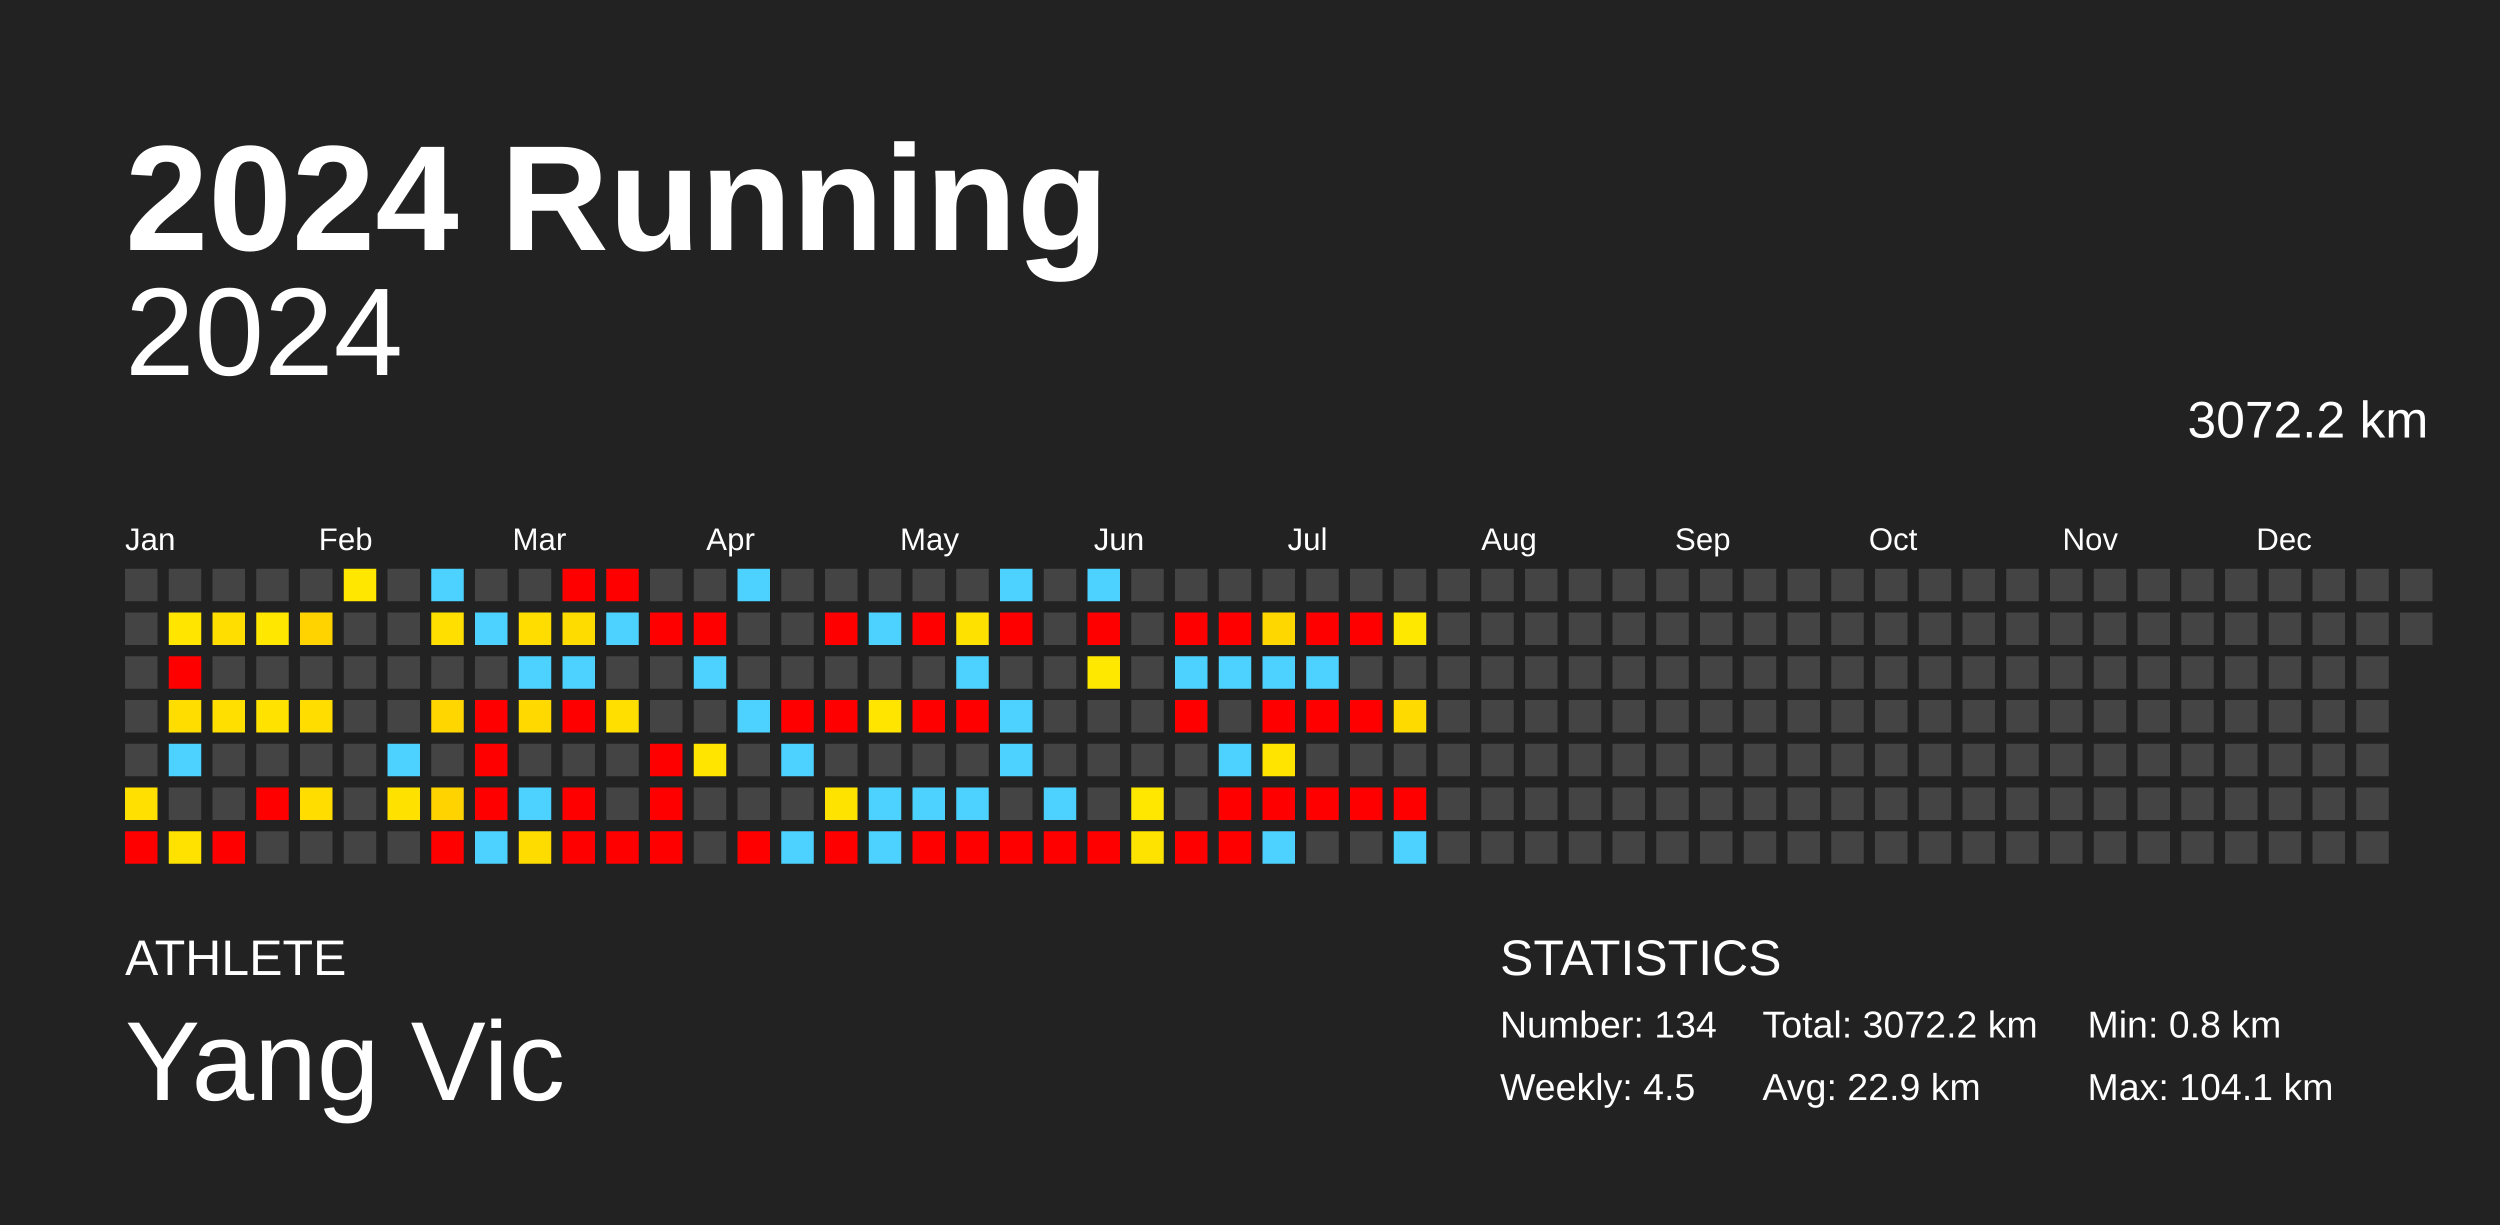
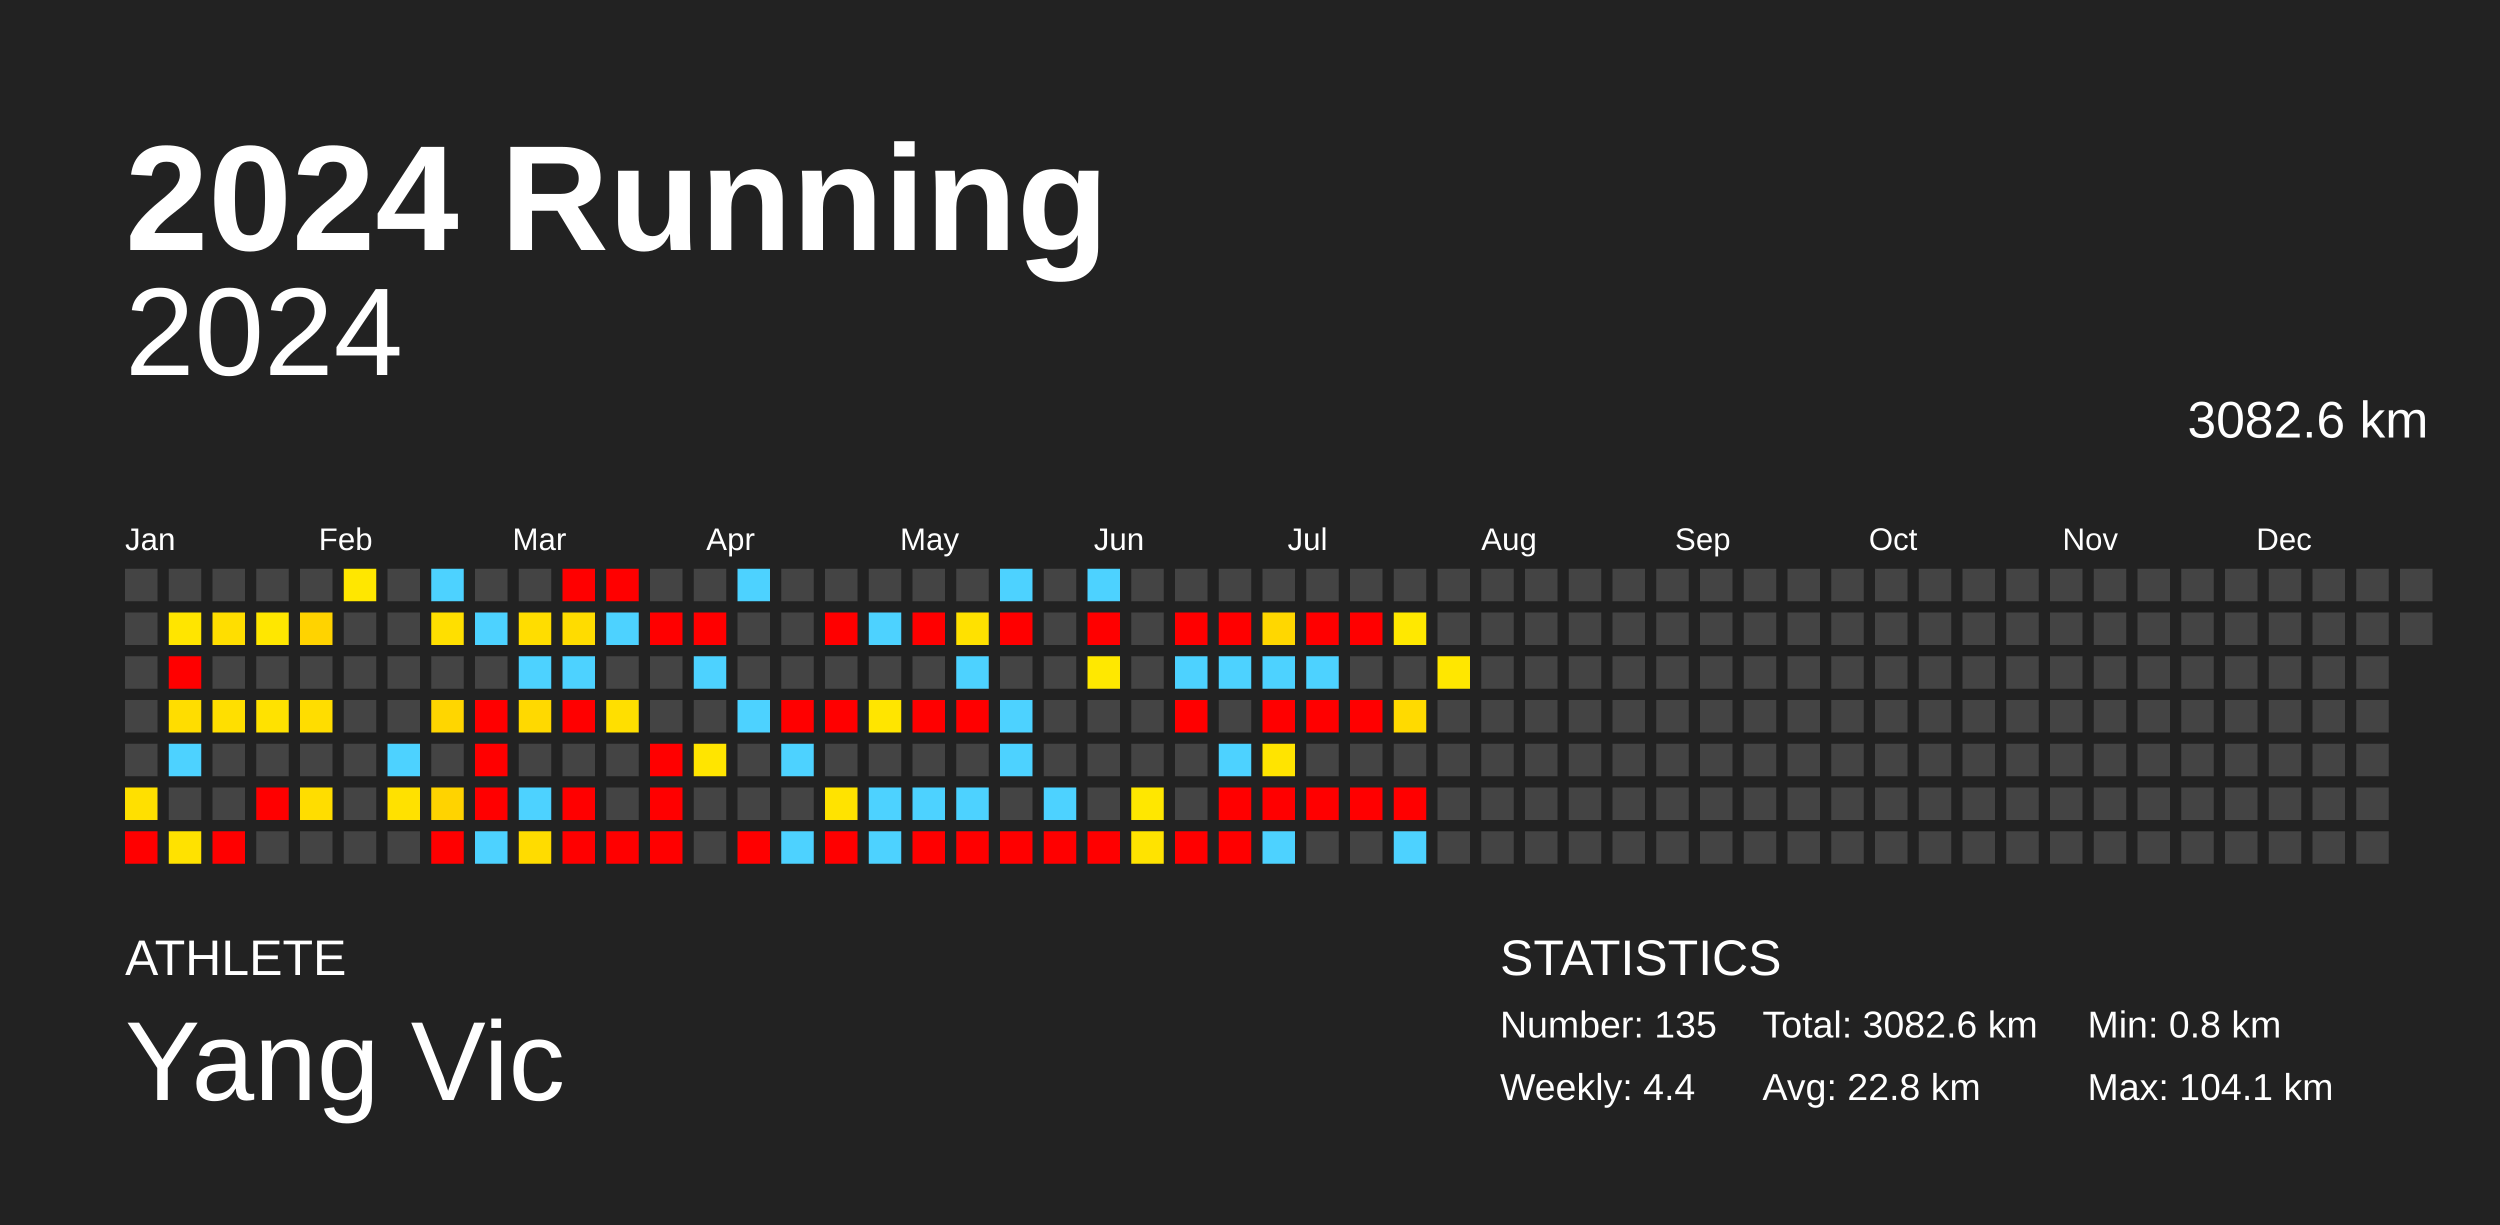
<svg xmlns="http://www.w3.org/2000/svg" baseProfile="full" height="98mm" version="1.1" viewBox="0,0,200,98" width="200mm">
  <defs />
  <rect fill="#222222" height="98" width="200" x="0" y="0" />
  <text fill="#FFFFFF" style="font-size:12px; font-family:Arial; font-weight:bold;" x="10" y="20">2024 Running</text>
  <text fill="#FFFFFF" style="font-size:4px; font-family:Arial" x="10" y="78">ATHLETE</text>
  <text fill="#FFFFFF" style="font-size:9px; font-family:Arial" x="10" y="88">Yang Vic</text>
  <text fill="#FFFFFF" style="font-size:4px; font-family:Arial" x="120" y="78">STATISTICS</text>
-   <text fill="#FFFFFF" style="font-size:3px; font-family:Arial" x="120" y="83">Number: 134</text>
-   <text fill="#FFFFFF" style="font-size:3px; font-family:Arial" x="120" y="88">Weekly: 4.5</text>
-   <text fill="#FFFFFF" style="font-size:3px; font-family:Arial" x="141" y="83">Total: 3072.2 km</text>
-   <text fill="#FFFFFF" style="font-size:3px; font-family:Arial" x="141" y="88">Avg: 22.9 km</text>
+   <text fill="#FFFFFF" style="font-size:3px; font-family:Arial" x="120" y="83">Number: 135</text>
+   <text fill="#FFFFFF" style="font-size:3px; font-family:Arial" x="120" y="88">Weekly: 4.4</text>
+   <text fill="#FFFFFF" style="font-size:3px; font-family:Arial" x="141" y="83">Total: 3082.6 km</text>
+   <text fill="#FFFFFF" style="font-size:3px; font-family:Arial" x="141" y="88">Avg: 22.8 km</text>
  <text fill="#FFFFFF" style="font-size:3px; font-family:Arial" x="167" y="83">Min: 0.8 km</text>
  <text fill="#FFFFFF" style="font-size:3px; font-family:Arial" x="167" y="88">Max: 104.1 km</text>
  <text alignment-baseline="hanging" fill="#FFFFFF" style="font-size:10.0px; font-family:Arial;" x="10" y="30">2024</text>
-   <text alignment-baseline="hanging" fill="#FFFFFF" style="font-size:4.125px; font-family:Arial;" x="175" y="35">3072.2 km</text>
+   <text alignment-baseline="hanging" fill="#FFFFFF" style="font-size:4.125px; font-family:Arial;" x="175" y="35">3082.6 km</text>
  <text fill="#FFFFFF" style="font-size:2.5px; font-family:Arial" x="10.0" y="44">Jan</text>
  <text fill="#FFFFFF" style="font-size:2.5px; font-family:Arial" x="25.5" y="44">Feb</text>
  <text fill="#FFFFFF" style="font-size:2.5px; font-family:Arial" x="41.0" y="44">Mar</text>
  <text fill="#FFFFFF" style="font-size:2.5px; font-family:Arial" x="56.5" y="44">Apr</text>
  <text fill="#FFFFFF" style="font-size:2.5px; font-family:Arial" x="72.0" y="44">May</text>
  <text fill="#FFFFFF" style="font-size:2.5px; font-family:Arial" x="87.5" y="44">Jun</text>
  <text fill="#FFFFFF" style="font-size:2.5px; font-family:Arial" x="103.0" y="44">Jul</text>
  <text fill="#FFFFFF" style="font-size:2.5px; font-family:Arial" x="118.5" y="44">Aug</text>
  <text fill="#FFFFFF" style="font-size:2.5px; font-family:Arial" x="134.0" y="44">Sep</text>
  <text fill="#FFFFFF" style="font-size:2.5px; font-family:Arial" x="149.5" y="44">Oct</text>
  <text fill="#FFFFFF" style="font-size:2.5px; font-family:Arial" x="165.0" y="44">Nov</text>
  <text fill="#FFFFFF" style="font-size:2.5px; font-family:Arial" x="180.5" y="44">Dec</text>
  <rect fill="#444444" height="2.6" width="2.6" x="10.0" y="45.5" />
  <rect fill="#444444" height="2.6" width="2.6" x="10.0" y="49.0" />
  <rect fill="#444444" height="2.6" width="2.6" x="10.0" y="52.5" />
  <rect fill="#444444" height="2.6" width="2.6" x="10.0" y="56.0" />
  <rect fill="#444444" height="2.6" width="2.6" x="10.0" y="59.5" />
  <rect fill="#ffe000" height="2.6" width="2.6" x="10.0" y="63.0" />
  <rect fill="red" height="2.6" width="2.6" x="10.0" y="66.5" />
  <rect fill="#444444" height="2.6" width="2.6" x="13.5" y="45.5" />
  <rect fill="#ffe500" height="2.6" width="2.6" x="13.5" y="49.0" />
  <rect fill="red" height="2.6" width="2.6" x="13.5" y="52.5" />
  <rect fill="#ffdd00" height="2.6" width="2.6" x="13.5" y="56.0" />
  <rect fill="#4dd2ff" height="2.6" width="2.6" x="13.5" y="59.5" />
  <rect fill="#444444" height="2.6" width="2.6" x="13.5" y="63.0" />
  <rect fill="#ffe200" height="2.6" width="2.6" x="13.5" y="66.5" />
  <rect fill="#444444" height="2.6" width="2.6" x="17.0" y="45.5" />
  <rect fill="#ffde00" height="2.6" width="2.6" x="17.0" y="49.0" />
  <rect fill="#444444" height="2.6" width="2.6" x="17.0" y="52.5" />
  <rect fill="#ffdf00" height="2.6" width="2.6" x="17.0" y="56.0" />
  <rect fill="#444444" height="2.6" width="2.6" x="17.0" y="59.5" />
  <rect fill="#444444" height="2.6" width="2.6" x="17.0" y="63.0" />
  <rect fill="red" height="2.6" width="2.6" x="17.0" y="66.5" />
  <rect fill="#444444" height="2.6" width="2.6" x="20.5" y="45.5" />
  <rect fill="#ffe700" height="2.6" width="2.6" x="20.5" y="49.0" />
  <rect fill="#444444" height="2.6" width="2.6" x="20.5" y="52.5" />
  <rect fill="#ffe200" height="2.6" width="2.6" x="20.5" y="56.0" />
  <rect fill="#444444" height="2.6" width="2.6" x="20.5" y="59.5" />
  <rect fill="red" height="2.6" width="2.6" x="20.5" y="63.0" />
  <rect fill="#444444" height="2.6" width="2.6" x="20.5" y="66.5" />
  <rect fill="#444444" height="2.6" width="2.6" x="24.0" y="45.5" />
  <rect fill="#ffd300" height="2.6" width="2.6" x="24.0" y="49.0" />
  <rect fill="#444444" height="2.6" width="2.6" x="24.0" y="52.5" />
  <rect fill="#ffdd00" height="2.6" width="2.6" x="24.0" y="56.0" />
  <rect fill="#444444" height="2.6" width="2.6" x="24.0" y="59.5" />
  <rect fill="#ffdd00" height="2.6" width="2.6" x="24.0" y="63.0" />
  <rect fill="#444444" height="2.6" width="2.6" x="24.0" y="66.5" />
  <rect fill="#ffe700" height="2.6" width="2.6" x="27.5" y="45.5" />
  <rect fill="#444444" height="2.6" width="2.6" x="27.5" y="49.0" />
  <rect fill="#444444" height="2.6" width="2.6" x="27.5" y="52.5" />
  <rect fill="#444444" height="2.6" width="2.6" x="27.5" y="56.0" />
  <rect fill="#444444" height="2.6" width="2.6" x="27.5" y="59.5" />
  <rect fill="#444444" height="2.6" width="2.6" x="27.5" y="63.0" />
  <rect fill="#444444" height="2.6" width="2.6" x="27.5" y="66.5" />
  <rect fill="#444444" height="2.6" width="2.6" x="31.0" y="45.5" />
  <rect fill="#444444" height="2.6" width="2.6" x="31.0" y="49.0" />
  <rect fill="#444444" height="2.6" width="2.6" x="31.0" y="52.5" />
  <rect fill="#444444" height="2.6" width="2.6" x="31.0" y="56.0" />
  <rect fill="#4dd2ff" height="2.6" width="2.6" x="31.0" y="59.5" />
  <rect fill="#ffe100" height="2.6" width="2.6" x="31.0" y="63.0" />
  <rect fill="#444444" height="2.6" width="2.6" x="31.0" y="66.5" />
  <rect fill="#4dd2ff" height="2.6" width="2.6" x="34.5" y="45.5" />
  <rect fill="#ffdf00" height="2.6" width="2.6" x="34.5" y="49.0" />
  <rect fill="#444444" height="2.6" width="2.6" x="34.5" y="52.5" />
  <rect fill="#ffd600" height="2.6" width="2.6" x="34.5" y="56.0" />
  <rect fill="#444444" height="2.6" width="2.6" x="34.5" y="59.5" />
  <rect fill="#ffd300" height="2.6" width="2.6" x="34.5" y="63.0" />
  <rect fill="red" height="2.6" width="2.6" x="34.5" y="66.5" />
  <rect fill="#444444" height="2.6" width="2.6" x="38.0" y="45.5" />
  <rect fill="#4dd2ff" height="2.6" width="2.6" x="38.0" y="49.0" />
  <rect fill="#444444" height="2.6" width="2.6" x="38.0" y="52.5" />
  <rect fill="red" height="2.6" width="2.6" x="38.0" y="56.0" />
  <rect fill="red" height="2.6" width="2.6" x="38.0" y="59.5" />
  <rect fill="red" height="2.6" width="2.6" x="38.0" y="63.0" />
  <rect fill="#4dd2ff" height="2.6" width="2.6" x="38.0" y="66.5" />
  <rect fill="#444444" height="2.6" width="2.6" x="41.5" y="45.5" />
  <rect fill="#ffdd00" height="2.6" width="2.6" x="41.5" y="49.0" />
  <rect fill="#4dd2ff" height="2.6" width="2.6" x="41.5" y="52.5" />
  <rect fill="#ffd900" height="2.6" width="2.6" x="41.5" y="56.0" />
  <rect fill="#444444" height="2.6" width="2.6" x="41.5" y="59.5" />
  <rect fill="#4dd2ff" height="2.6" width="2.6" x="41.5" y="63.0" />
  <rect fill="#ffdc00" height="2.6" width="2.6" x="41.5" y="66.5" />
  <rect fill="red" height="2.6" width="2.6" x="45.0" y="45.5" />
  <rect fill="#ffdc00" height="2.6" width="2.6" x="45.0" y="49.0" />
  <rect fill="#4dd2ff" height="2.6" width="2.6" x="45.0" y="52.5" />
  <rect fill="red" height="2.6" width="2.6" x="45.0" y="56.0" />
  <rect fill="#444444" height="2.6" width="2.6" x="45.0" y="59.5" />
  <rect fill="red" height="2.6" width="2.6" x="45.0" y="63.0" />
  <rect fill="red" height="2.6" width="2.6" x="45.0" y="66.5" />
  <rect fill="red" height="2.6" width="2.6" x="48.5" y="45.5" />
  <rect fill="#4dd2ff" height="2.6" width="2.6" x="48.5" y="49.0" />
  <rect fill="#444444" height="2.6" width="2.6" x="48.5" y="52.5" />
  <rect fill="#ffdf00" height="2.6" width="2.6" x="48.5" y="56.0" />
  <rect fill="#444444" height="2.6" width="2.6" x="48.5" y="59.5" />
  <rect fill="#444444" height="2.6" width="2.6" x="48.5" y="63.0" />
  <rect fill="red" height="2.6" width="2.6" x="48.5" y="66.5" />
  <rect fill="#444444" height="2.6" width="2.6" x="52.0" y="45.5" />
  <rect fill="red" height="2.6" width="2.6" x="52.0" y="49.0" />
  <rect fill="#444444" height="2.6" width="2.6" x="52.0" y="52.5" />
  <rect fill="#444444" height="2.6" width="2.6" x="52.0" y="56.0" />
  <rect fill="red" height="2.6" width="2.6" x="52.0" y="59.5" />
  <rect fill="red" height="2.6" width="2.6" x="52.0" y="63.0" />
  <rect fill="red" height="2.6" width="2.6" x="52.0" y="66.5" />
  <rect fill="#444444" height="2.6" width="2.6" x="55.5" y="45.5" />
  <rect fill="red" height="2.6" width="2.6" x="55.5" y="49.0" />
  <rect fill="#4dd2ff" height="2.6" width="2.6" x="55.5" y="52.5" />
  <rect fill="#444444" height="2.6" width="2.6" x="55.5" y="56.0" />
  <rect fill="#ffe500" height="2.6" width="2.6" x="55.5" y="59.5" />
  <rect fill="#444444" height="2.6" width="2.6" x="55.5" y="63.0" />
  <rect fill="#444444" height="2.6" width="2.6" x="55.5" y="66.5" />
  <rect fill="#4dd2ff" height="2.6" width="2.6" x="59.0" y="45.5" />
  <rect fill="#444444" height="2.6" width="2.6" x="59.0" y="49.0" />
  <rect fill="#444444" height="2.6" width="2.6" x="59.0" y="52.5" />
  <rect fill="#4dd2ff" height="2.6" width="2.6" x="59.0" y="56.0" />
  <rect fill="#444444" height="2.6" width="2.6" x="59.0" y="59.5" />
  <rect fill="#444444" height="2.6" width="2.6" x="59.0" y="63.0" />
  <rect fill="red" height="2.6" width="2.6" x="59.0" y="66.5" />
  <rect fill="#444444" height="2.6" width="2.6" x="62.5" y="45.5" />
  <rect fill="#444444" height="2.6" width="2.6" x="62.5" y="49.0" />
  <rect fill="#444444" height="2.6" width="2.6" x="62.5" y="52.5" />
  <rect fill="red" height="2.6" width="2.6" x="62.5" y="56.0" />
  <rect fill="#4dd2ff" height="2.6" width="2.6" x="62.5" y="59.5" />
  <rect fill="#444444" height="2.6" width="2.6" x="62.5" y="63.0" />
  <rect fill="#4dd2ff" height="2.6" width="2.6" x="62.5" y="66.5" />
  <rect fill="#444444" height="2.6" width="2.6" x="66.0" y="45.5" />
  <rect fill="red" height="2.6" width="2.6" x="66.0" y="49.0" />
  <rect fill="#444444" height="2.6" width="2.6" x="66.0" y="52.5" />
  <rect fill="red" height="2.6" width="2.6" x="66.0" y="56.0" />
  <rect fill="#444444" height="2.6" width="2.6" x="66.0" y="59.5" />
  <rect fill="#ffe300" height="2.6" width="2.6" x="66.0" y="63.0" />
  <rect fill="red" height="2.6" width="2.6" x="66.0" y="66.5" />
  <rect fill="#444444" height="2.6" width="2.6" x="69.5" y="45.5" />
  <rect fill="#4dd2ff" height="2.6" width="2.6" x="69.5" y="49.0" />
  <rect fill="#444444" height="2.6" width="2.6" x="69.5" y="52.5" />
  <rect fill="#ffe500" height="2.6" width="2.6" x="69.5" y="56.0" />
  <rect fill="#444444" height="2.6" width="2.6" x="69.5" y="59.5" />
  <rect fill="#4dd2ff" height="2.6" width="2.6" x="69.5" y="63.0" />
  <rect fill="#4dd2ff" height="2.6" width="2.6" x="69.5" y="66.5" />
  <rect fill="#444444" height="2.6" width="2.6" x="73.0" y="45.5" />
  <rect fill="red" height="2.6" width="2.6" x="73.0" y="49.0" />
  <rect fill="#444444" height="2.6" width="2.6" x="73.0" y="52.5" />
  <rect fill="red" height="2.6" width="2.6" x="73.0" y="56.0" />
  <rect fill="#444444" height="2.6" width="2.6" x="73.0" y="59.5" />
  <rect fill="#4dd2ff" height="2.6" width="2.6" x="73.0" y="63.0" />
  <rect fill="red" height="2.6" width="2.6" x="73.0" y="66.5" />
  <rect fill="#444444" height="2.6" width="2.6" x="76.5" y="45.5" />
  <rect fill="#ffe100" height="2.6" width="2.6" x="76.5" y="49.0" />
  <rect fill="#4dd2ff" height="2.6" width="2.6" x="76.5" y="52.5" />
  <rect fill="red" height="2.6" width="2.6" x="76.5" y="56.0" />
  <rect fill="#444444" height="2.6" width="2.6" x="76.5" y="59.5" />
  <rect fill="#4dd2ff" height="2.6" width="2.6" x="76.5" y="63.0" />
  <rect fill="red" height="2.6" width="2.6" x="76.5" y="66.5" />
  <rect fill="#4dd2ff" height="2.6" width="2.6" x="80.0" y="45.5" />
  <rect fill="red" height="2.6" width="2.6" x="80.0" y="49.0" />
  <rect fill="#444444" height="2.6" width="2.6" x="80.0" y="52.5" />
  <rect fill="#4dd2ff" height="2.6" width="2.6" x="80.0" y="56.0" />
  <rect fill="#4dd2ff" height="2.6" width="2.6" x="80.0" y="59.5" />
  <rect fill="#444444" height="2.6" width="2.6" x="80.0" y="63.0" />
  <rect fill="red" height="2.6" width="2.6" x="80.0" y="66.5" />
  <rect fill="#444444" height="2.6" width="2.6" x="83.5" y="45.5" />
  <rect fill="#444444" height="2.6" width="2.6" x="83.5" y="49.0" />
  <rect fill="#444444" height="2.6" width="2.6" x="83.5" y="52.5" />
  <rect fill="#444444" height="2.6" width="2.6" x="83.5" y="56.0" />
  <rect fill="#444444" height="2.6" width="2.6" x="83.5" y="59.5" />
  <rect fill="#4dd2ff" height="2.6" width="2.6" x="83.5" y="63.0" />
  <rect fill="red" height="2.6" width="2.6" x="83.5" y="66.5" />
  <rect fill="#4dd2ff" height="2.6" width="2.6" x="87.0" y="45.5" />
  <rect fill="red" height="2.6" width="2.6" x="87.0" y="49.0" />
  <rect fill="#ffe800" height="2.6" width="2.6" x="87.0" y="52.5" />
  <rect fill="#444444" height="2.6" width="2.6" x="87.0" y="56.0" />
  <rect fill="#444444" height="2.6" width="2.6" x="87.0" y="59.5" />
  <rect fill="#444444" height="2.6" width="2.6" x="87.0" y="63.0" />
  <rect fill="red" height="2.6" width="2.6" x="87.0" y="66.5" />
  <rect fill="#444444" height="2.6" width="2.6" x="90.5" y="45.5" />
  <rect fill="#444444" height="2.6" width="2.6" x="90.5" y="49.0" />
  <rect fill="#444444" height="2.6" width="2.6" x="90.5" y="52.5" />
  <rect fill="#444444" height="2.6" width="2.6" x="90.5" y="56.0" />
  <rect fill="#444444" height="2.6" width="2.6" x="90.5" y="59.5" />
  <rect fill="#ffe700" height="2.6" width="2.6" x="90.5" y="63.0" />
  <rect fill="#ffe300" height="2.6" width="2.6" x="90.5" y="66.5" />
  <rect fill="#444444" height="2.6" width="2.6" x="94.0" y="45.5" />
  <rect fill="red" height="2.6" width="2.6" x="94.0" y="49.0" />
  <rect fill="#4dd2ff" height="2.6" width="2.6" x="94.0" y="52.5" />
  <rect fill="red" height="2.6" width="2.6" x="94.0" y="56.0" />
  <rect fill="#444444" height="2.6" width="2.6" x="94.0" y="59.5" />
  <rect fill="#444444" height="2.6" width="2.6" x="94.0" y="63.0" />
  <rect fill="red" height="2.6" width="2.6" x="94.0" y="66.5" />
  <rect fill="#444444" height="2.6" width="2.6" x="97.5" y="45.5" />
  <rect fill="red" height="2.6" width="2.6" x="97.5" y="49.0" />
  <rect fill="#4dd2ff" height="2.6" width="2.6" x="97.5" y="52.5" />
  <rect fill="#444444" height="2.6" width="2.6" x="97.5" y="56.0" />
  <rect fill="#4dd2ff" height="2.6" width="2.6" x="97.5" y="59.5" />
  <rect fill="red" height="2.6" width="2.6" x="97.5" y="63.0" />
  <rect fill="red" height="2.6" width="2.6" x="97.5" y="66.5" />
  <rect fill="#444444" height="2.6" width="2.6" x="101.0" y="45.5" />
  <rect fill="#ffd700" height="2.6" width="2.6" x="101.0" y="49.0" />
  <rect fill="#4dd2ff" height="2.6" width="2.6" x="101.0" y="52.5" />
  <rect fill="red" height="2.6" width="2.6" x="101.0" y="56.0" />
  <rect fill="#ffe400" height="2.6" width="2.6" x="101.0" y="59.5" />
  <rect fill="red" height="2.6" width="2.6" x="101.0" y="63.0" />
  <rect fill="#4dd2ff" height="2.6" width="2.6" x="101.0" y="66.5" />
  <rect fill="#444444" height="2.6" width="2.6" x="104.5" y="45.5" />
  <rect fill="red" height="2.6" width="2.6" x="104.5" y="49.0" />
  <rect fill="#4dd2ff" height="2.6" width="2.6" x="104.5" y="52.5" />
  <rect fill="red" height="2.6" width="2.6" x="104.5" y="56.0" />
  <rect fill="#444444" height="2.6" width="2.6" x="104.5" y="59.5" />
  <rect fill="red" height="2.6" width="2.6" x="104.5" y="63.0" />
  <rect fill="#444444" height="2.6" width="2.6" x="104.5" y="66.5" />
  <rect fill="#444444" height="2.6" width="2.6" x="108.0" y="45.5" />
  <rect fill="red" height="2.6" width="2.6" x="108.0" y="49.0" />
  <rect fill="#444444" height="2.6" width="2.6" x="108.0" y="52.5" />
  <rect fill="red" height="2.6" width="2.6" x="108.0" y="56.0" />
  <rect fill="#444444" height="2.6" width="2.6" x="108.0" y="59.5" />
  <rect fill="red" height="2.6" width="2.6" x="108.0" y="63.0" />
  <rect fill="#444444" height="2.6" width="2.6" x="108.0" y="66.5" />
  <rect fill="#444444" height="2.6" width="2.6" x="111.5" y="45.5" />
  <rect fill="#ffe800" height="2.6" width="2.6" x="111.5" y="49.0" />
  <rect fill="#444444" height="2.6" width="2.6" x="111.5" y="52.5" />
  <rect fill="#ffda00" height="2.6" width="2.6" x="111.5" y="56.0" />
  <rect fill="#444444" height="2.6" width="2.6" x="111.5" y="59.5" />
  <rect fill="red" height="2.6" width="2.6" x="111.5" y="63.0" />
  <rect fill="#4dd2ff" height="2.6" width="2.6" x="111.5" y="66.5" />
  <rect fill="#444444" height="2.6" width="2.6" x="115.0" y="45.5" />
  <rect fill="#444444" height="2.6" width="2.6" x="115.0" y="49.0" />
-   <rect fill="#444444" height="2.6" width="2.6" x="115.0" y="52.5" />
+   <rect fill="#ffe700" height="2.6" width="2.6" x="115.0" y="52.5" />
  <rect fill="#444444" height="2.6" width="2.6" x="115.0" y="56.0" />
  <rect fill="#444444" height="2.6" width="2.6" x="115.0" y="59.5" />
  <rect fill="#444444" height="2.6" width="2.6" x="115.0" y="63.0" />
  <rect fill="#444444" height="2.6" width="2.6" x="115.0" y="66.5" />
  <rect fill="#444444" height="2.6" width="2.6" x="118.5" y="45.5" />
  <rect fill="#444444" height="2.6" width="2.6" x="118.5" y="49.0" />
  <rect fill="#444444" height="2.6" width="2.6" x="118.5" y="52.5" />
  <rect fill="#444444" height="2.6" width="2.6" x="118.5" y="56.0" />
  <rect fill="#444444" height="2.6" width="2.6" x="118.5" y="59.5" />
  <rect fill="#444444" height="2.6" width="2.6" x="118.5" y="63.0" />
  <rect fill="#444444" height="2.6" width="2.6" x="118.5" y="66.5" />
  <rect fill="#444444" height="2.6" width="2.6" x="122.0" y="45.5" />
  <rect fill="#444444" height="2.6" width="2.6" x="122.0" y="49.0" />
  <rect fill="#444444" height="2.6" width="2.6" x="122.0" y="52.5" />
  <rect fill="#444444" height="2.6" width="2.6" x="122.0" y="56.0" />
  <rect fill="#444444" height="2.6" width="2.6" x="122.0" y="59.5" />
  <rect fill="#444444" height="2.6" width="2.6" x="122.0" y="63.0" />
  <rect fill="#444444" height="2.6" width="2.6" x="122.0" y="66.5" />
  <rect fill="#444444" height="2.6" width="2.6" x="125.5" y="45.5" />
  <rect fill="#444444" height="2.6" width="2.6" x="125.5" y="49.0" />
  <rect fill="#444444" height="2.6" width="2.6" x="125.5" y="52.5" />
  <rect fill="#444444" height="2.6" width="2.6" x="125.5" y="56.0" />
  <rect fill="#444444" height="2.6" width="2.6" x="125.5" y="59.5" />
  <rect fill="#444444" height="2.6" width="2.6" x="125.5" y="63.0" />
  <rect fill="#444444" height="2.6" width="2.6" x="125.5" y="66.5" />
  <rect fill="#444444" height="2.6" width="2.6" x="129.0" y="45.5" />
  <rect fill="#444444" height="2.6" width="2.6" x="129.0" y="49.0" />
  <rect fill="#444444" height="2.6" width="2.6" x="129.0" y="52.5" />
  <rect fill="#444444" height="2.6" width="2.6" x="129.0" y="56.0" />
  <rect fill="#444444" height="2.6" width="2.6" x="129.0" y="59.5" />
  <rect fill="#444444" height="2.6" width="2.6" x="129.0" y="63.0" />
  <rect fill="#444444" height="2.6" width="2.6" x="129.0" y="66.5" />
  <rect fill="#444444" height="2.6" width="2.6" x="132.5" y="45.5" />
  <rect fill="#444444" height="2.6" width="2.6" x="132.5" y="49.0" />
  <rect fill="#444444" height="2.6" width="2.6" x="132.5" y="52.5" />
  <rect fill="#444444" height="2.6" width="2.6" x="132.5" y="56.0" />
  <rect fill="#444444" height="2.6" width="2.6" x="132.5" y="59.5" />
  <rect fill="#444444" height="2.6" width="2.6" x="132.5" y="63.0" />
  <rect fill="#444444" height="2.6" width="2.6" x="132.5" y="66.5" />
  <rect fill="#444444" height="2.6" width="2.6" x="136.0" y="45.5" />
  <rect fill="#444444" height="2.6" width="2.6" x="136.0" y="49.0" />
  <rect fill="#444444" height="2.6" width="2.6" x="136.0" y="52.5" />
  <rect fill="#444444" height="2.6" width="2.6" x="136.0" y="56.0" />
  <rect fill="#444444" height="2.6" width="2.6" x="136.0" y="59.5" />
  <rect fill="#444444" height="2.6" width="2.6" x="136.0" y="63.0" />
  <rect fill="#444444" height="2.6" width="2.6" x="136.0" y="66.5" />
  <rect fill="#444444" height="2.6" width="2.6" x="139.5" y="45.5" />
  <rect fill="#444444" height="2.6" width="2.6" x="139.5" y="49.0" />
  <rect fill="#444444" height="2.6" width="2.6" x="139.5" y="52.5" />
  <rect fill="#444444" height="2.6" width="2.6" x="139.5" y="56.0" />
  <rect fill="#444444" height="2.6" width="2.6" x="139.5" y="59.5" />
  <rect fill="#444444" height="2.6" width="2.6" x="139.5" y="63.0" />
  <rect fill="#444444" height="2.6" width="2.6" x="139.5" y="66.5" />
  <rect fill="#444444" height="2.6" width="2.6" x="143.0" y="45.5" />
  <rect fill="#444444" height="2.6" width="2.6" x="143.0" y="49.0" />
  <rect fill="#444444" height="2.6" width="2.6" x="143.0" y="52.5" />
  <rect fill="#444444" height="2.6" width="2.6" x="143.0" y="56.0" />
  <rect fill="#444444" height="2.6" width="2.6" x="143.0" y="59.5" />
  <rect fill="#444444" height="2.6" width="2.6" x="143.0" y="63.0" />
  <rect fill="#444444" height="2.6" width="2.6" x="143.0" y="66.5" />
  <rect fill="#444444" height="2.6" width="2.6" x="146.5" y="45.5" />
  <rect fill="#444444" height="2.6" width="2.6" x="146.5" y="49.0" />
  <rect fill="#444444" height="2.6" width="2.6" x="146.5" y="52.5" />
  <rect fill="#444444" height="2.6" width="2.6" x="146.5" y="56.0" />
  <rect fill="#444444" height="2.6" width="2.6" x="146.5" y="59.5" />
  <rect fill="#444444" height="2.6" width="2.6" x="146.5" y="63.0" />
  <rect fill="#444444" height="2.6" width="2.6" x="146.5" y="66.5" />
  <rect fill="#444444" height="2.6" width="2.6" x="150.0" y="45.5" />
  <rect fill="#444444" height="2.6" width="2.6" x="150.0" y="49.0" />
  <rect fill="#444444" height="2.6" width="2.6" x="150.0" y="52.5" />
  <rect fill="#444444" height="2.6" width="2.6" x="150.0" y="56.0" />
  <rect fill="#444444" height="2.6" width="2.6" x="150.0" y="59.5" />
  <rect fill="#444444" height="2.6" width="2.6" x="150.0" y="63.0" />
  <rect fill="#444444" height="2.6" width="2.6" x="150.0" y="66.5" />
  <rect fill="#444444" height="2.6" width="2.6" x="153.5" y="45.5" />
  <rect fill="#444444" height="2.6" width="2.6" x="153.5" y="49.0" />
  <rect fill="#444444" height="2.6" width="2.6" x="153.5" y="52.5" />
  <rect fill="#444444" height="2.6" width="2.6" x="153.5" y="56.0" />
  <rect fill="#444444" height="2.6" width="2.6" x="153.5" y="59.5" />
  <rect fill="#444444" height="2.6" width="2.6" x="153.5" y="63.0" />
  <rect fill="#444444" height="2.6" width="2.6" x="153.5" y="66.5" />
  <rect fill="#444444" height="2.6" width="2.6" x="157.0" y="45.5" />
  <rect fill="#444444" height="2.6" width="2.6" x="157.0" y="49.0" />
  <rect fill="#444444" height="2.6" width="2.6" x="157.0" y="52.5" />
  <rect fill="#444444" height="2.6" width="2.6" x="157.0" y="56.0" />
  <rect fill="#444444" height="2.6" width="2.6" x="157.0" y="59.5" />
  <rect fill="#444444" height="2.6" width="2.6" x="157.0" y="63.0" />
  <rect fill="#444444" height="2.6" width="2.6" x="157.0" y="66.5" />
  <rect fill="#444444" height="2.6" width="2.6" x="160.5" y="45.5" />
  <rect fill="#444444" height="2.6" width="2.6" x="160.5" y="49.0" />
  <rect fill="#444444" height="2.6" width="2.6" x="160.5" y="52.5" />
  <rect fill="#444444" height="2.6" width="2.6" x="160.5" y="56.0" />
  <rect fill="#444444" height="2.6" width="2.6" x="160.5" y="59.5" />
  <rect fill="#444444" height="2.6" width="2.6" x="160.5" y="63.0" />
  <rect fill="#444444" height="2.6" width="2.6" x="160.5" y="66.5" />
  <rect fill="#444444" height="2.6" width="2.6" x="164.0" y="45.5" />
  <rect fill="#444444" height="2.6" width="2.6" x="164.0" y="49.0" />
  <rect fill="#444444" height="2.6" width="2.6" x="164.0" y="52.5" />
  <rect fill="#444444" height="2.6" width="2.6" x="164.0" y="56.0" />
  <rect fill="#444444" height="2.6" width="2.6" x="164.0" y="59.5" />
  <rect fill="#444444" height="2.6" width="2.6" x="164.0" y="63.0" />
  <rect fill="#444444" height="2.6" width="2.6" x="164.0" y="66.5" />
  <rect fill="#444444" height="2.6" width="2.6" x="167.5" y="45.5" />
  <rect fill="#444444" height="2.6" width="2.6" x="167.5" y="49.0" />
  <rect fill="#444444" height="2.6" width="2.6" x="167.5" y="52.5" />
  <rect fill="#444444" height="2.6" width="2.6" x="167.5" y="56.0" />
  <rect fill="#444444" height="2.6" width="2.6" x="167.5" y="59.5" />
  <rect fill="#444444" height="2.6" width="2.6" x="167.5" y="63.0" />
  <rect fill="#444444" height="2.6" width="2.6" x="167.5" y="66.5" />
  <rect fill="#444444" height="2.6" width="2.6" x="171.0" y="45.5" />
  <rect fill="#444444" height="2.6" width="2.6" x="171.0" y="49.0" />
  <rect fill="#444444" height="2.6" width="2.6" x="171.0" y="52.5" />
  <rect fill="#444444" height="2.6" width="2.6" x="171.0" y="56.0" />
  <rect fill="#444444" height="2.6" width="2.6" x="171.0" y="59.5" />
  <rect fill="#444444" height="2.6" width="2.6" x="171.0" y="63.0" />
  <rect fill="#444444" height="2.6" width="2.6" x="171.0" y="66.5" />
  <rect fill="#444444" height="2.6" width="2.6" x="174.5" y="45.5" />
  <rect fill="#444444" height="2.6" width="2.6" x="174.5" y="49.0" />
  <rect fill="#444444" height="2.6" width="2.6" x="174.5" y="52.5" />
  <rect fill="#444444" height="2.6" width="2.6" x="174.5" y="56.0" />
  <rect fill="#444444" height="2.6" width="2.6" x="174.5" y="59.5" />
  <rect fill="#444444" height="2.6" width="2.6" x="174.5" y="63.0" />
  <rect fill="#444444" height="2.6" width="2.6" x="174.5" y="66.5" />
  <rect fill="#444444" height="2.6" width="2.6" x="178.0" y="45.5" />
  <rect fill="#444444" height="2.6" width="2.6" x="178.0" y="49.0" />
  <rect fill="#444444" height="2.6" width="2.6" x="178.0" y="52.5" />
  <rect fill="#444444" height="2.6" width="2.6" x="178.0" y="56.0" />
  <rect fill="#444444" height="2.6" width="2.6" x="178.0" y="59.5" />
  <rect fill="#444444" height="2.6" width="2.6" x="178.0" y="63.0" />
  <rect fill="#444444" height="2.6" width="2.6" x="178.0" y="66.5" />
  <rect fill="#444444" height="2.6" width="2.6" x="181.5" y="45.5" />
  <rect fill="#444444" height="2.6" width="2.6" x="181.5" y="49.0" />
  <rect fill="#444444" height="2.6" width="2.6" x="181.5" y="52.5" />
  <rect fill="#444444" height="2.6" width="2.6" x="181.5" y="56.0" />
  <rect fill="#444444" height="2.6" width="2.6" x="181.5" y="59.5" />
  <rect fill="#444444" height="2.6" width="2.6" x="181.5" y="63.0" />
  <rect fill="#444444" height="2.6" width="2.6" x="181.5" y="66.5" />
  <rect fill="#444444" height="2.6" width="2.6" x="185.0" y="45.5" />
  <rect fill="#444444" height="2.6" width="2.6" x="185.0" y="49.0" />
  <rect fill="#444444" height="2.6" width="2.6" x="185.0" y="52.5" />
  <rect fill="#444444" height="2.6" width="2.6" x="185.0" y="56.0" />
  <rect fill="#444444" height="2.6" width="2.6" x="185.0" y="59.5" />
  <rect fill="#444444" height="2.6" width="2.6" x="185.0" y="63.0" />
  <rect fill="#444444" height="2.6" width="2.6" x="185.0" y="66.5" />
  <rect fill="#444444" height="2.6" width="2.6" x="188.5" y="45.5" />
  <rect fill="#444444" height="2.6" width="2.6" x="188.5" y="49.0" />
  <rect fill="#444444" height="2.6" width="2.6" x="188.5" y="52.5" />
  <rect fill="#444444" height="2.6" width="2.6" x="188.5" y="56.0" />
  <rect fill="#444444" height="2.6" width="2.6" x="188.5" y="59.5" />
  <rect fill="#444444" height="2.6" width="2.6" x="188.5" y="63.0" />
  <rect fill="#444444" height="2.6" width="2.6" x="188.5" y="66.5" />
  <rect fill="#444444" height="2.6" width="2.6" x="192.0" y="45.5" />
  <rect fill="#444444" height="2.6" width="2.6" x="192.0" y="49.0" />
</svg>
